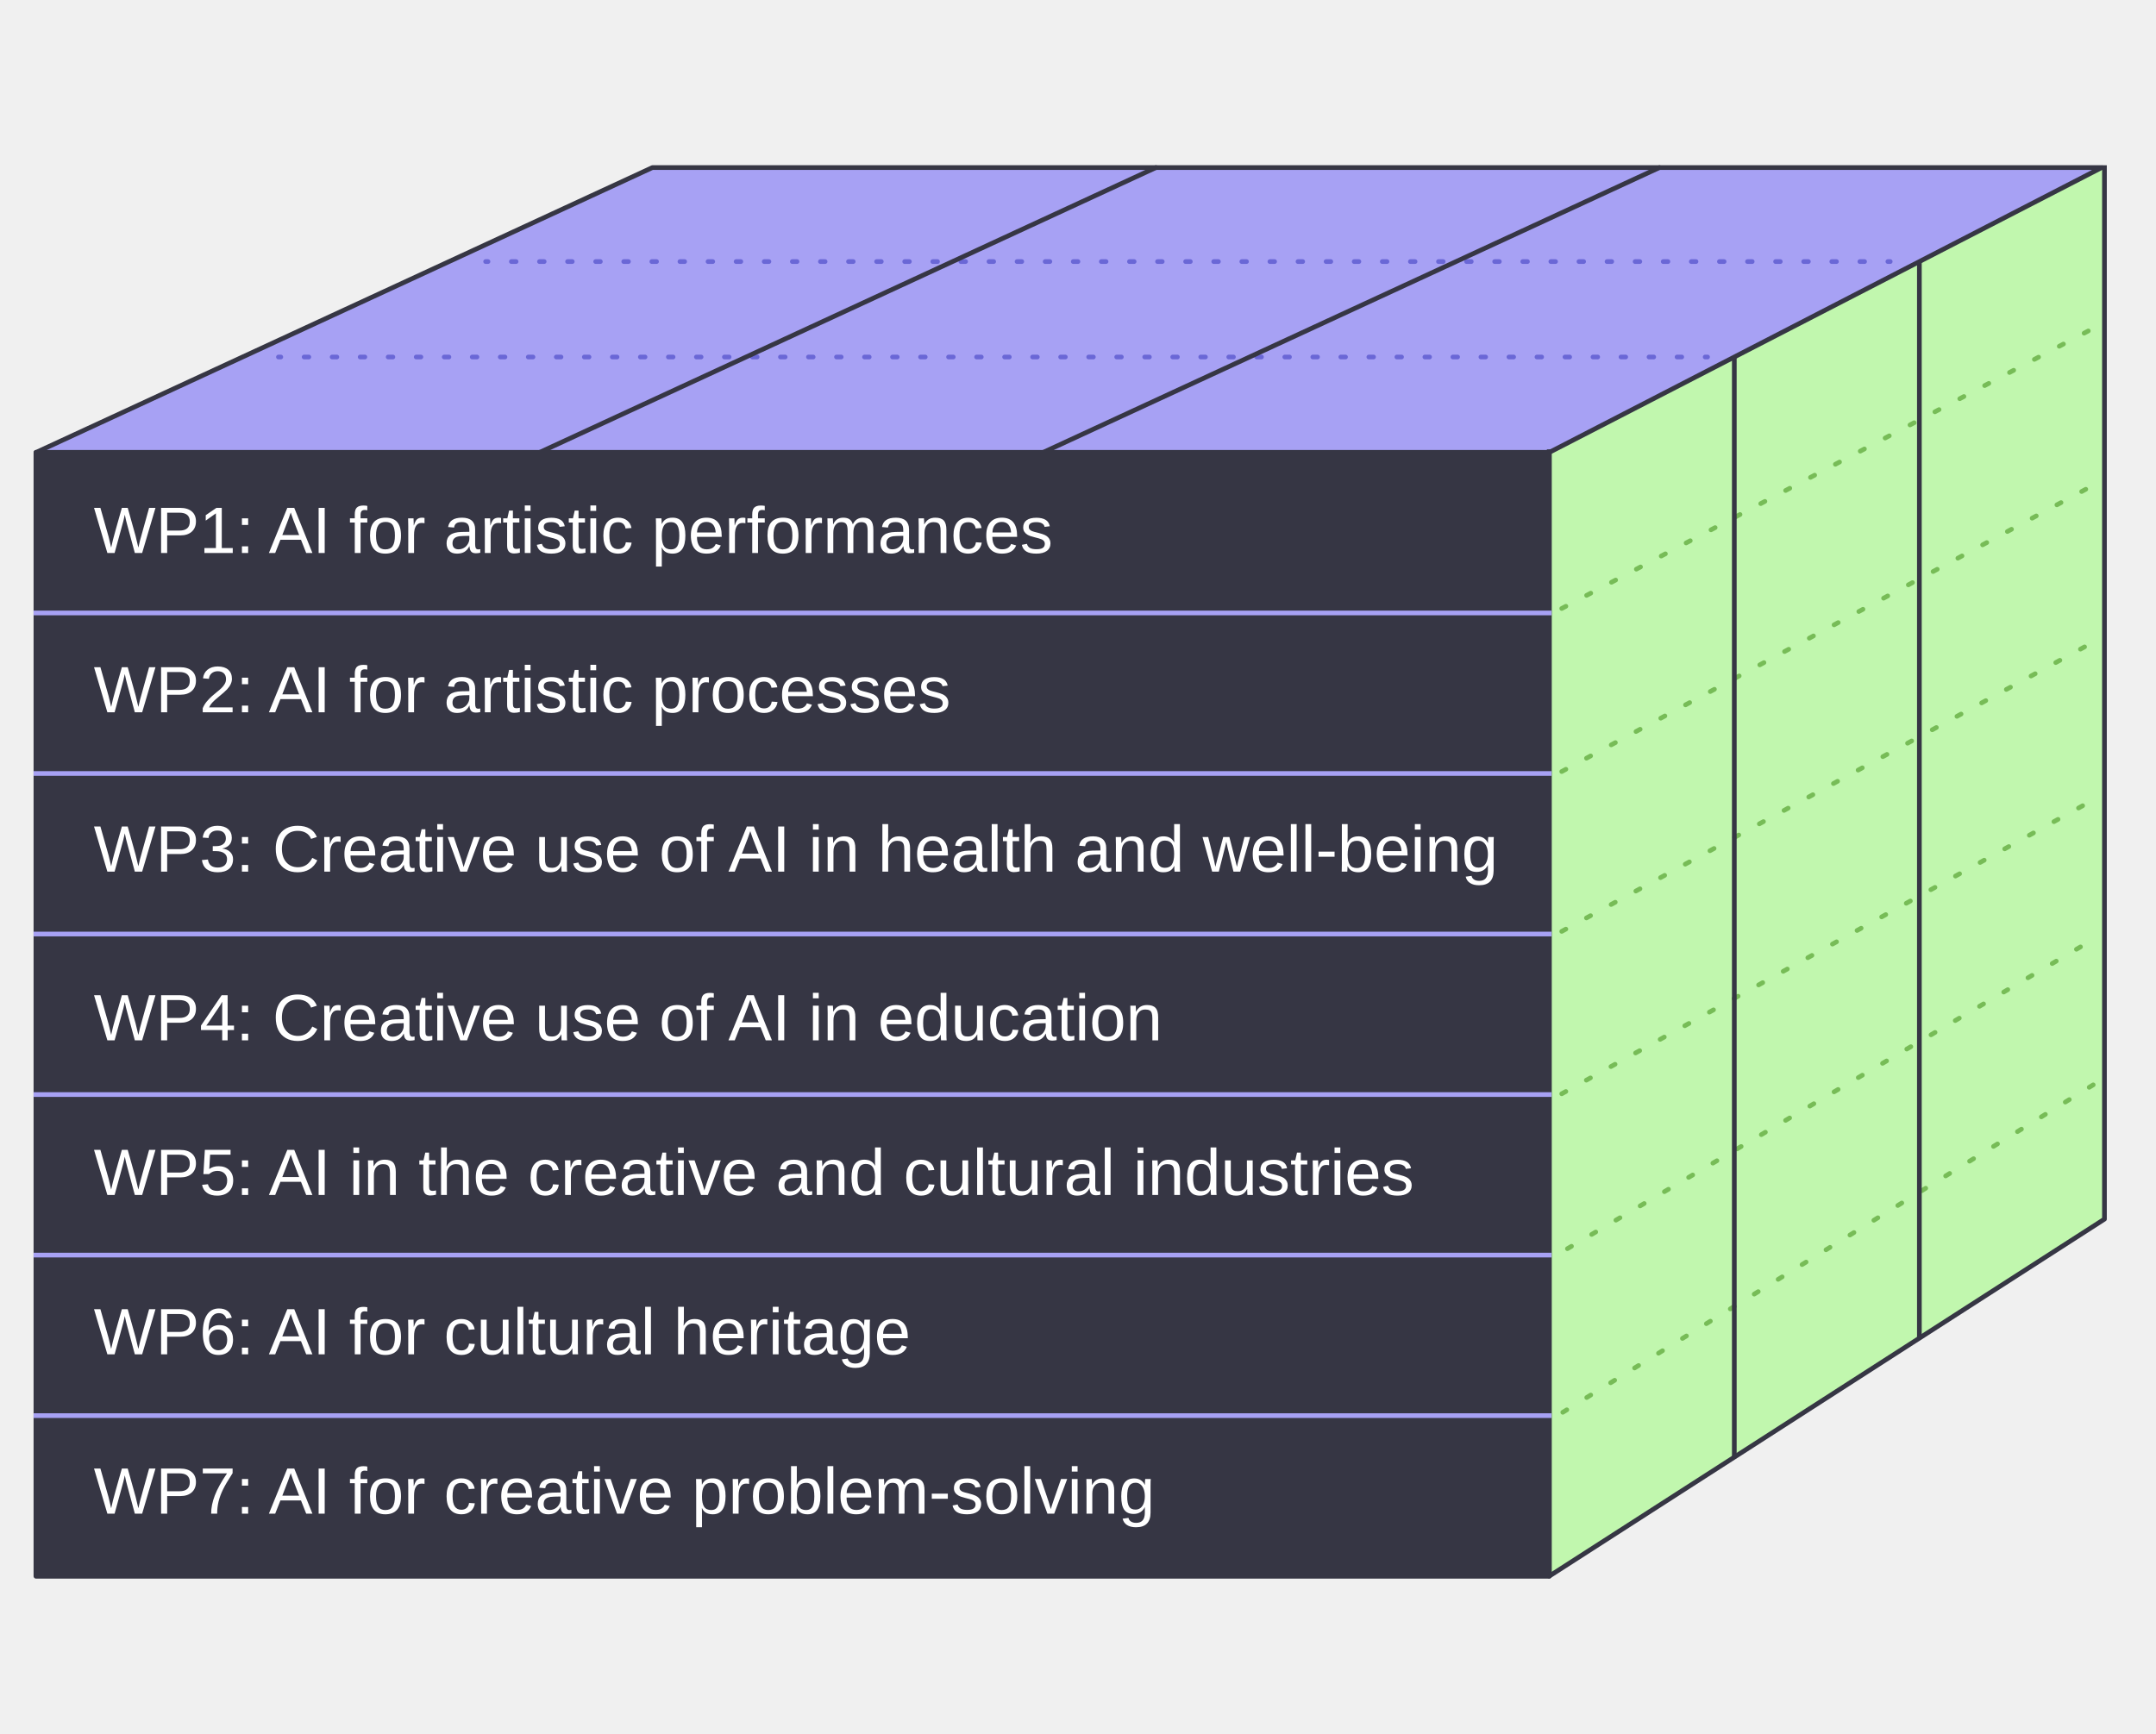
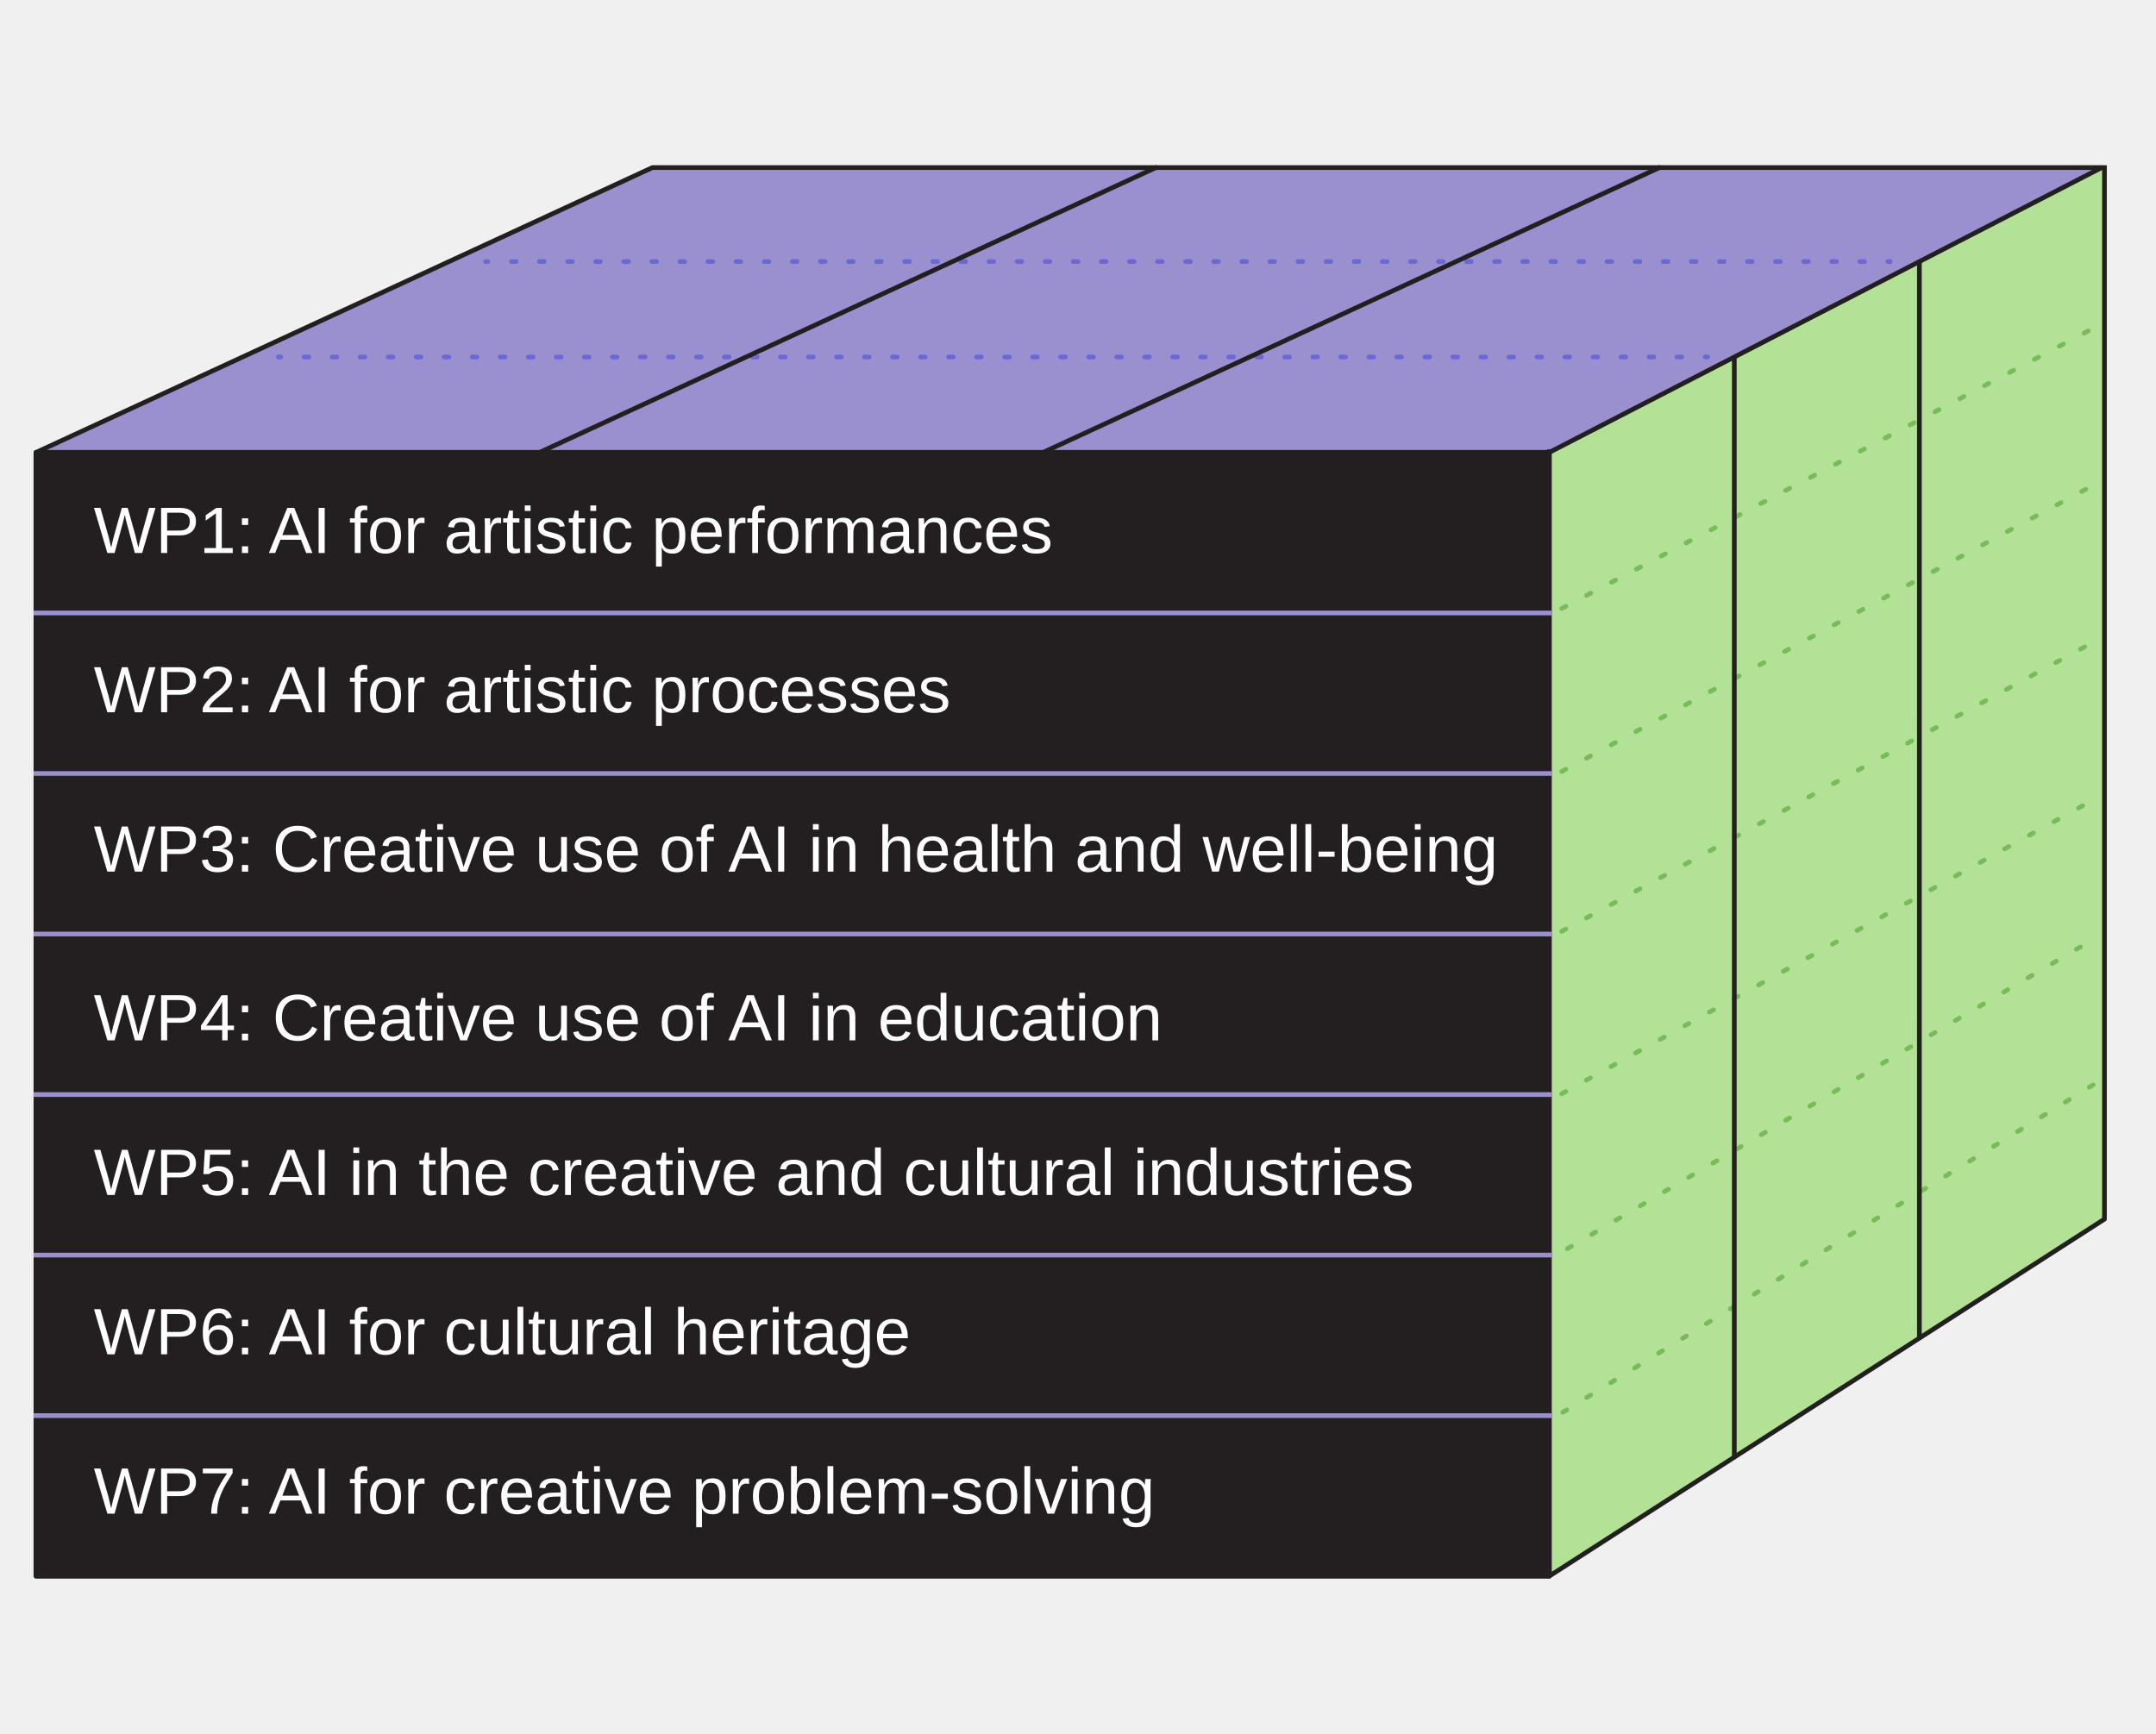
<svg xmlns="http://www.w3.org/2000/svg" id="Layer_1" data-name="Layer 1" version="1.1" viewBox="70 210 460 370">
-   <polyline points="519.003 245.266 519.003 470.154 400.54 546.342 400.54 305.891" fill="#c1f7ae" stroke-width="0" />
+   <polyline points="519.003 245.266 519.003 470.154 400.54 546.342 400.54 305.891" fill="#b3e297" stroke-width="0" />
  <g>
    <line x1="403.208" y1="339.846" x2="516.709" y2="280.014" fill="none" stroke="#77bc57" stroke-dasharray="0 0 1 5" stroke-linecap="round" stroke-linejoin="round" />
    <line x1="403.208" y1="374.637" x2="516.709" y2="313.497" fill="none" stroke="#77bc57" stroke-dasharray="0 0 1 5" stroke-linecap="round" stroke-linejoin="round" />
    <line x1="403.208" y1="408.747" x2="516.709" y2="346.98" fill="none" stroke="#77bc57" stroke-dasharray="0 0 1 5" stroke-linecap="round" stroke-linejoin="round" />
    <line x1="403.208" y1="443.403" x2="516.709" y2="380.636" fill="none" stroke="#77bc57" stroke-dasharray="0 0 1 5" stroke-linecap="round" stroke-linejoin="round" />
    <line x1="404.426" y1="476.457" x2="517.464" y2="409.958" fill="none" stroke="#77bc57" stroke-dasharray="0 0 1 5" stroke-linecap="round" stroke-linejoin="round" />
    <line x1="403.437" y1="511.372" x2="517.464" y2="440.967" fill="none" stroke="#77bc57" stroke-dasharray="0 0 1 5" stroke-linecap="round" stroke-linejoin="round" />
  </g>
-   <polygon points="518.416 245.757 209.2 245.757 77.688 306.544 400.54 306.544 518.416 245.757" fill="#a7a1f4" stroke-width="0" />
+   <polygon points="518.416 245.757 209.2 245.757 77.688 306.544 400.54 306.544 518.416 245.757" fill="#9a90cf" stroke-width="0" />
  <g>
    <g>
      <line x1="129.41" y1="286.181" x2="129.91" y2="286.181" fill="none" stroke="#6a67d6" stroke-linecap="round" stroke-linejoin="round" />
      <line x1="134.892" y1="286.181" x2="431.323" y2="286.181" fill="none" stroke="#6a67d6" stroke-dasharray="0 0 .996 4.982" stroke-linecap="round" stroke-linejoin="round" />
      <line x1="433.814" y1="286.181" x2="434.314" y2="286.181" fill="none" stroke="#6a67d6" stroke-linecap="round" stroke-linejoin="round" />
    </g>
    <g>
      <line x1="173.615" y1="265.817" x2="174.115" y2="265.817" fill="none" stroke="#6a67d6" stroke-linecap="round" stroke-linejoin="round" />
      <line x1="179.109" y1="265.817" x2="470.296" y2="265.817" fill="none" stroke="#6a67d6" stroke-dasharray="0 0 .999 4.995" stroke-linecap="round" stroke-linejoin="round" />
      <line x1="472.794" y1="265.817" x2="473.294" y2="265.817" fill="none" stroke="#6a67d6" stroke-linecap="round" stroke-linejoin="round" />
    </g>
  </g>
-   <rect x="77.688" y="306.544" width="322.852" height="239.798" fill="#363644" stroke="#363644" stroke-linecap="round" stroke-linejoin="round" stroke-width="1.046" />
+   <rect x="77.688" y="306.544" width="322.852" height="239.798" fill="#231f20" stroke="#231f20" stroke-linecap="round" stroke-linejoin="round" stroke-width="1.046" />
  <g font-family="'Helvetica Neue', Arial, sans-serif" font-size="14" fill="white">
    <text x="90" y="328">WP1: AI for artistic performances</text>
    <text x="90" y="362">WP2: AI for artistic processes</text>
    <text x="90" y="396">WP3: Creative use of AI in health and well-being</text>
    <text x="90" y="432">WP4: Creative use of AI in education</text>
    <text x="90" y="465">WP5: AI in the creative and cultural industries</text>
    <text x="90" y="499">WP6: AI for cultural heritage</text>
    <text x="90" y="533">WP7: AI for creative problem-solving</text>
  </g>
-   <polyline points="519.003 245.266 519.003 470.154 400.54 546.342 400.54 305.891" fill="none" stroke="#363644" stroke-linejoin="round" />
-   <polygon points="518.416 245.757 209.2 245.757 77.688 306.544 400.54 306.544 518.416 245.757" fill="none" stroke="#363644" stroke-linecap="round" stroke-linejoin="round" />
-   <line x1="316.629" y1="245.757" x2="185.116" y2="306.544" fill="none" stroke="#363644" stroke-linecap="round" stroke-linejoin="round" />
-   <line x1="424.057" y1="245.757" x2="292.545" y2="306.544" fill="none" stroke="#363644" stroke-linecap="round" stroke-linejoin="round" />
-   <line x1="479.515" y1="265.817" x2="479.515" y2="495.456" fill="none" stroke="#363644" stroke-miterlimit="10" />
-   <line x1="440.028" y1="286.181" x2="440.028" y2="520.874" fill="none" stroke="#363644" stroke-miterlimit="10" />
-   <line x1="77.162" y1="340.801" x2="401.035" y2="340.801" fill="none" stroke="#a7a1f4" stroke-miterlimit="10" />
-   <line x1="77.162" y1="375.058" x2="401.035" y2="375.058" fill="none" stroke="#a7a1f4" stroke-miterlimit="10" />
-   <line x1="77.162" y1="409.315" x2="401.035" y2="409.315" fill="none" stroke="#a7a1f4" stroke-miterlimit="10" />
-   <line x1="77.162" y1="443.571" x2="401.035" y2="443.571" fill="none" stroke="#a7a1f4" stroke-miterlimit="10" />
-   <line x1="77.162" y1="477.828" x2="401.035" y2="477.828" fill="none" stroke="#a7a1f4" stroke-miterlimit="10" />
-   <line x1="77.162" y1="512.085" x2="401.035" y2="512.085" fill="none" stroke="#a7a1f4" stroke-miterlimit="10" />
+   <polyline points="519.003 245.266 519.003 470.154 400.54 546.342 400.54 305.891" fill="none" stroke="#231f20" stroke-linejoin="round" />
+   <polygon points="518.416 245.757 209.2 245.757 77.688 306.544 400.54 306.544 518.416 245.757" fill="none" stroke="#231f20" stroke-linecap="round" stroke-linejoin="round" />
+   <line x1="316.629" y1="245.757" x2="185.116" y2="306.544" fill="none" stroke="#231f20" stroke-linecap="round" stroke-linejoin="round" />
+   <line x1="424.057" y1="245.757" x2="292.545" y2="306.544" fill="none" stroke="#231f20" stroke-linecap="round" stroke-linejoin="round" />
+   <line x1="479.515" y1="265.817" x2="479.515" y2="495.456" fill="none" stroke="#231f20" stroke-miterlimit="10" />
+   <line x1="440.028" y1="286.181" x2="440.028" y2="520.874" fill="none" stroke="#231f20" stroke-miterlimit="10" />
+   <line x1="77.162" y1="340.801" x2="401.035" y2="340.801" fill="none" stroke="#9a90cf" stroke-miterlimit="10" />
+   <line x1="77.162" y1="375.058" x2="401.035" y2="375.058" fill="none" stroke="#9a90cf" stroke-miterlimit="10" />
+   <line x1="77.162" y1="409.315" x2="401.035" y2="409.315" fill="none" stroke="#9a90cf" stroke-miterlimit="10" />
+   <line x1="77.162" y1="443.571" x2="401.035" y2="443.571" fill="none" stroke="#9a90cf" stroke-miterlimit="10" />
+   <line x1="77.162" y1="477.828" x2="401.035" y2="477.828" fill="none" stroke="#9a90cf" stroke-miterlimit="10" />
+   <line x1="77.162" y1="512.085" x2="401.035" y2="512.085" fill="none" stroke="#9a90cf" stroke-miterlimit="10" />
</svg>
